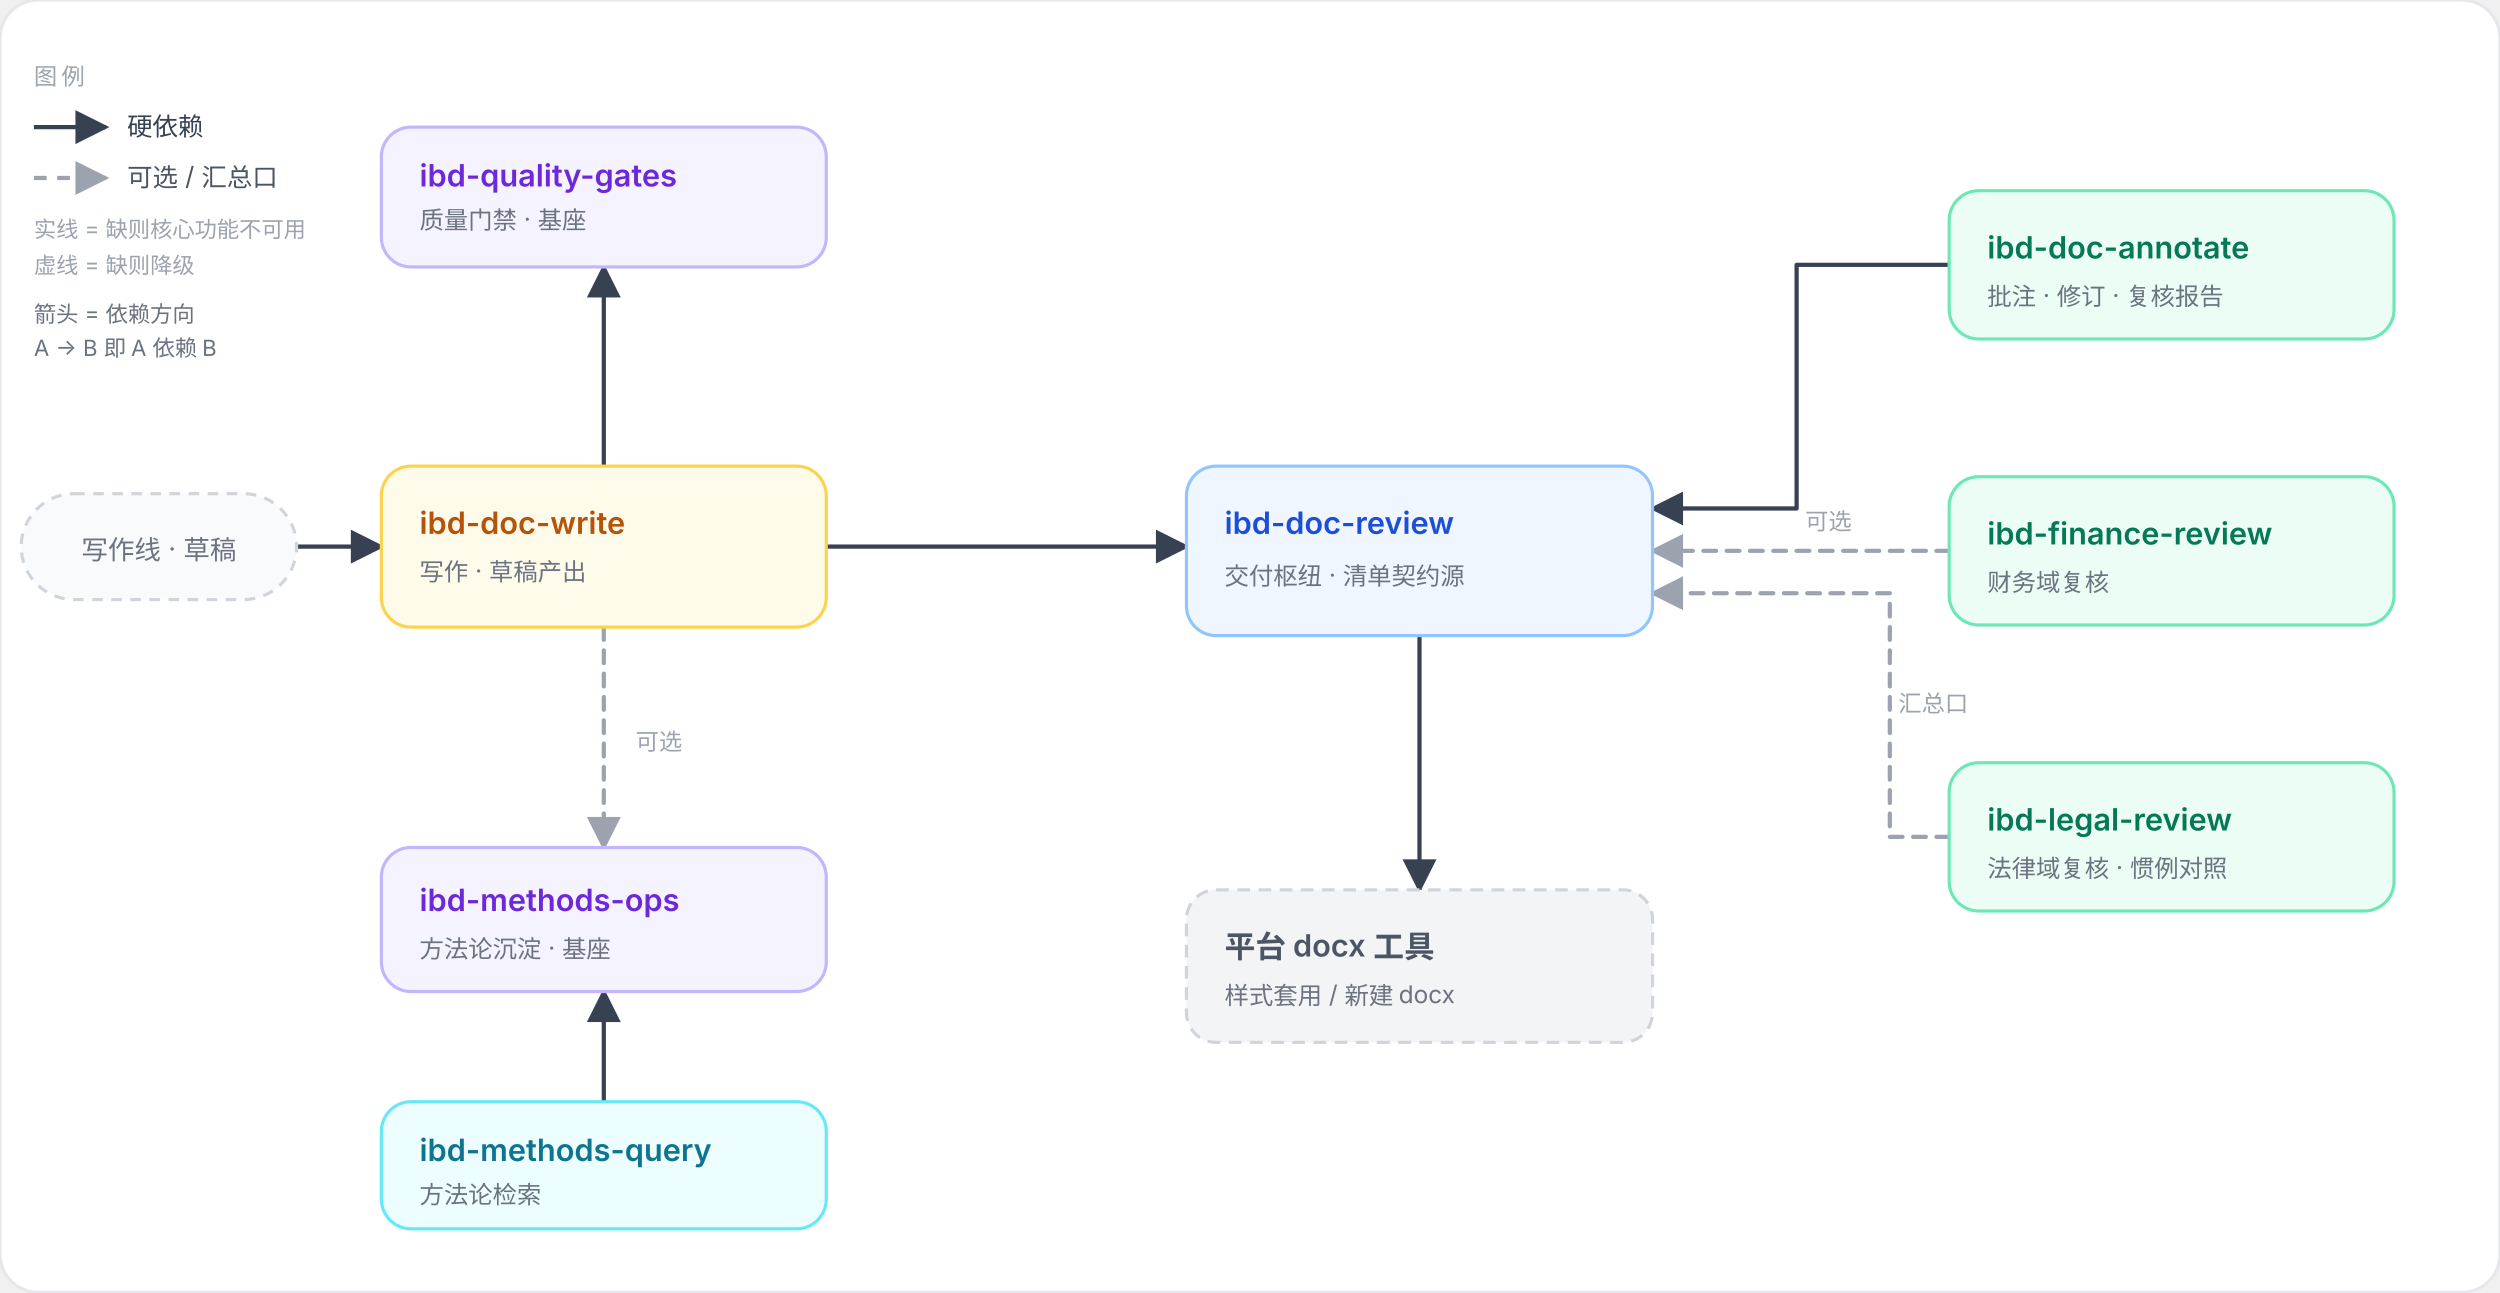
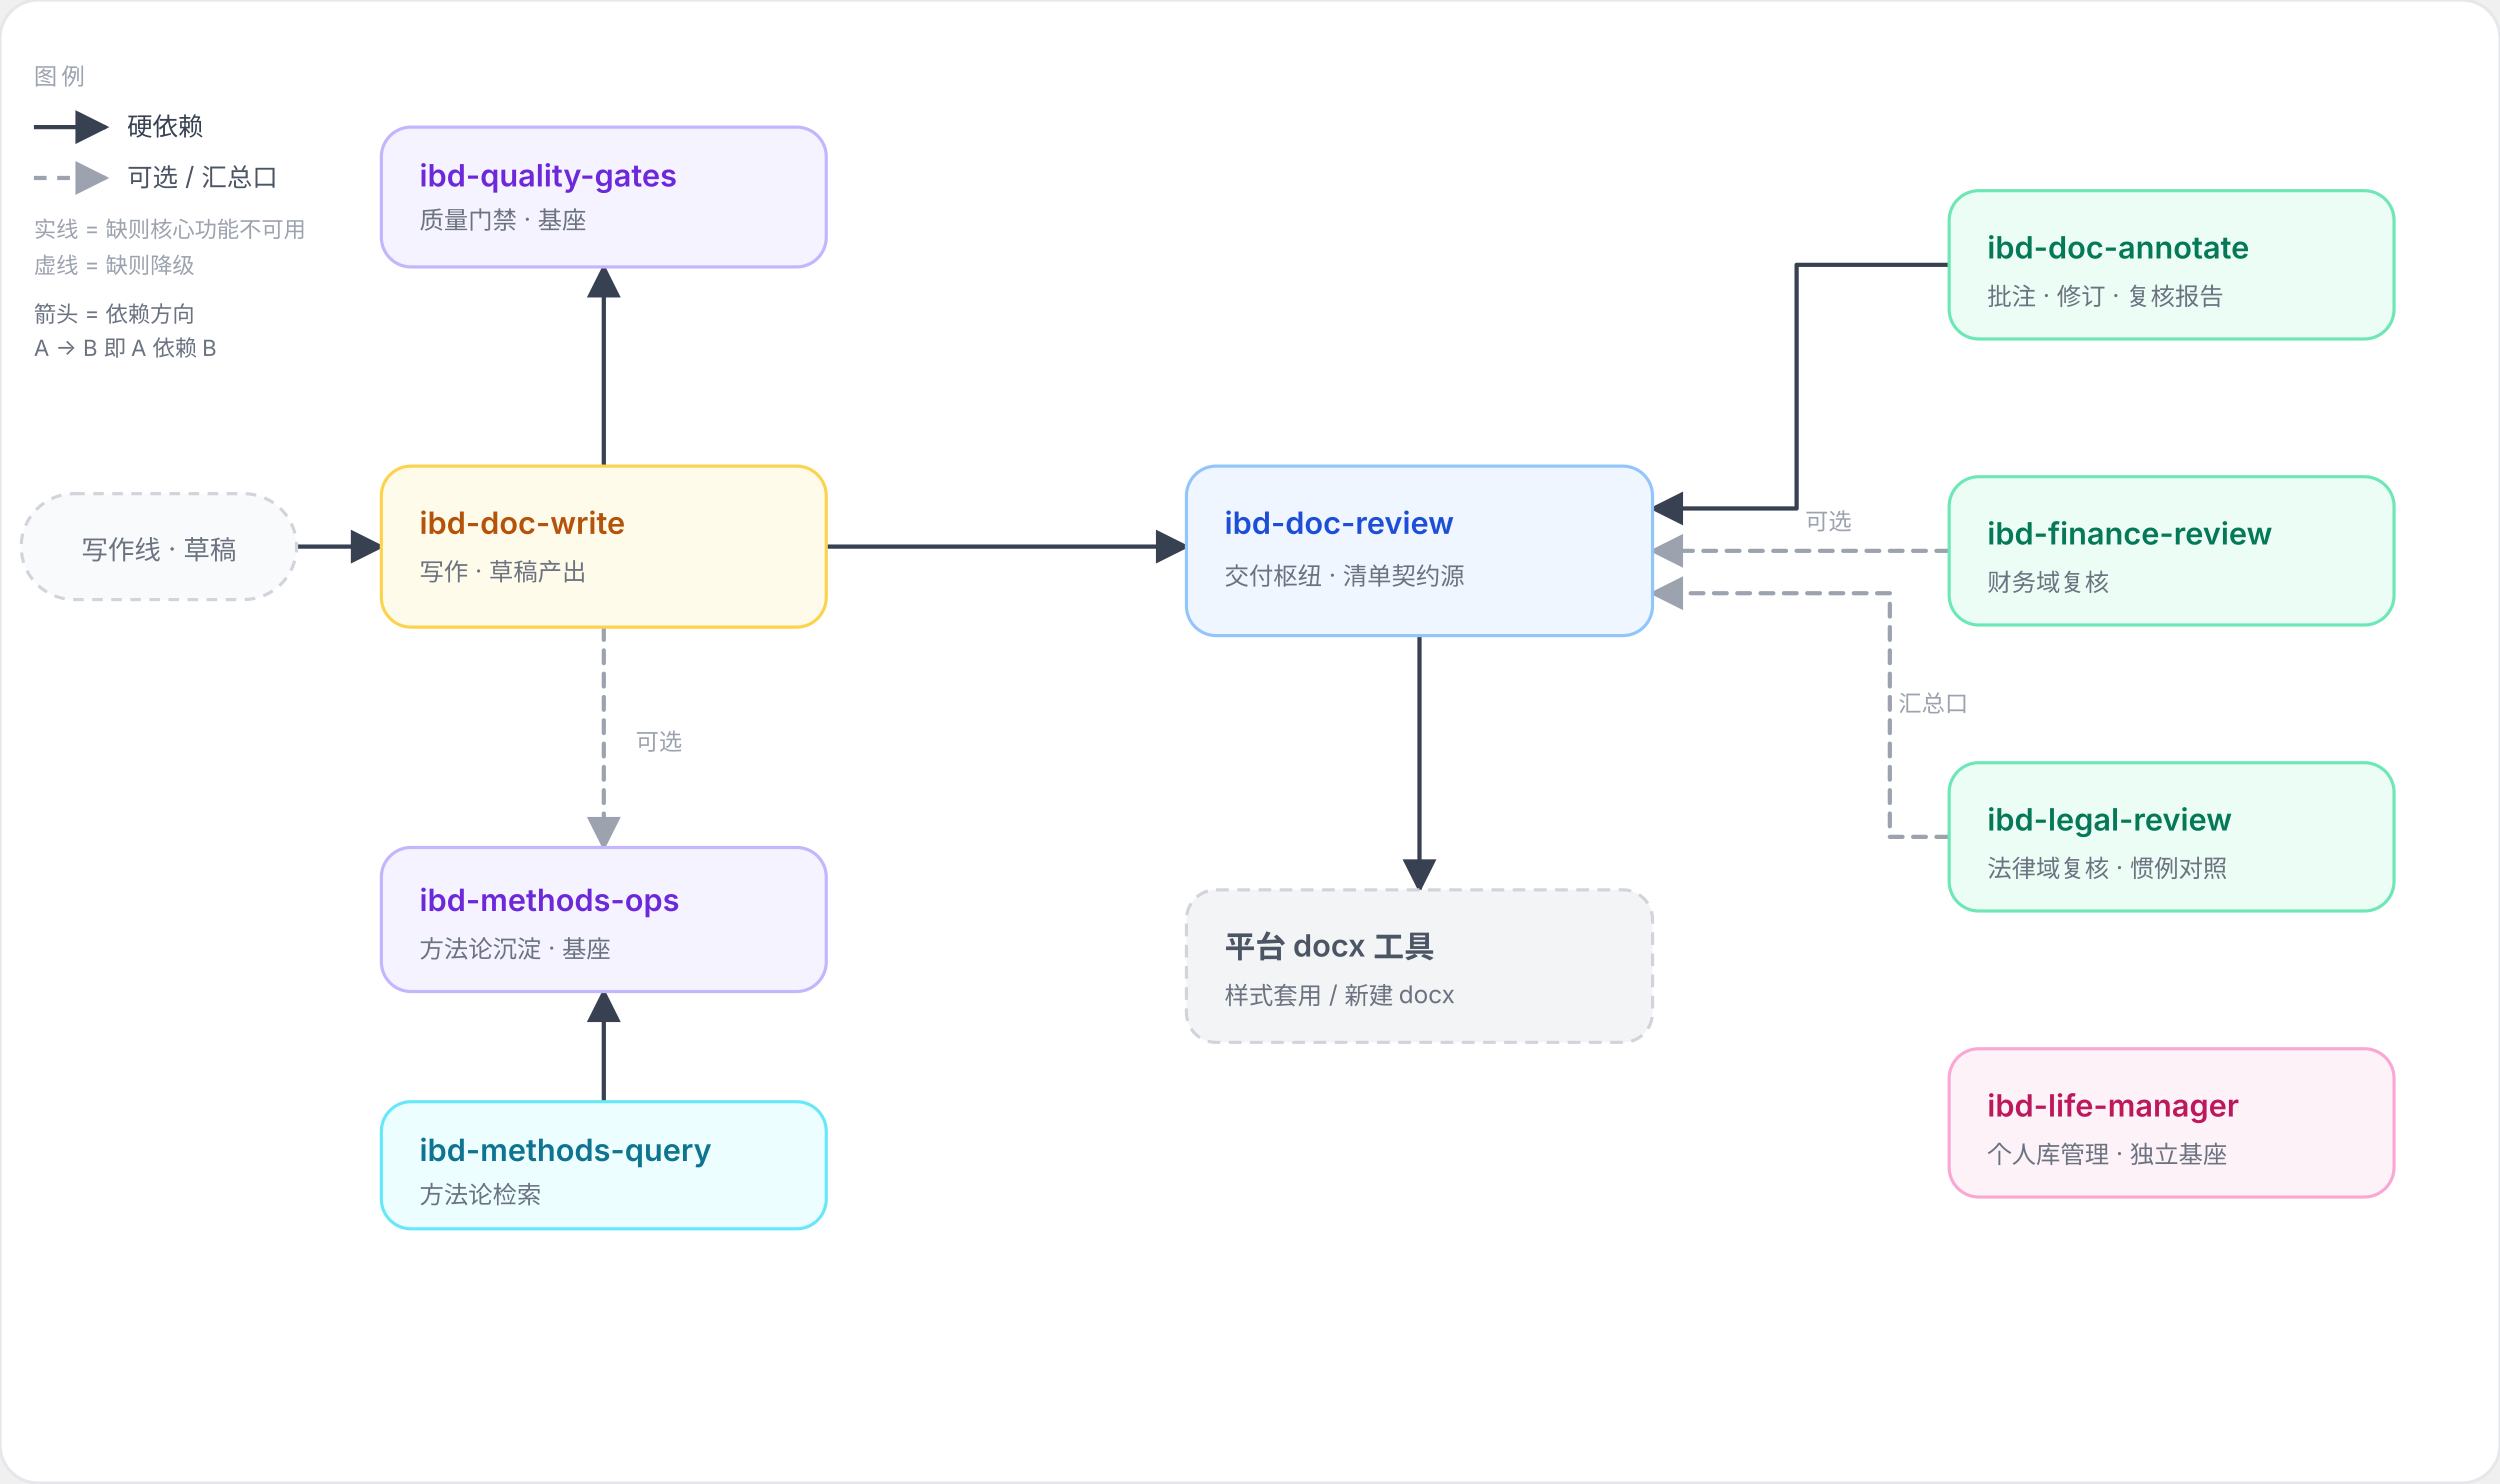
- <svg xmlns="http://www.w3.org/2000/svg" width="1180" height="610" viewBox="0 0 1180 610" role="img" aria-labelledby="dgTitle dgDesc">
+ <svg xmlns="http://www.w3.org/2000/svg" width="1180" height="700" viewBox="0 0 1180 700" role="img" aria-labelledby="dgTitle dgDesc">
  <defs>
    <marker id="ah-r" viewBox="0 0 10 10" refX="9" refY="5" markerWidth="8" markerHeight="8" orient="auto">
      <path d="M 0 0 L 10 5 L 0 10 z" fill="#374151" />
    </marker>
    <marker id="ah-d" viewBox="0 0 10 10" refX="9" refY="5" markerWidth="8" markerHeight="8" orient="auto">
      <path d="M 0 0 L 10 5 L 0 10 z" fill="#9ca3af" />
    </marker>
  </defs>
-   <rect x="0" y="0" width="1180" height="610" rx="18" fill="#ffffff" stroke="#e5e7eb" stroke-width="1.5" />
+   <rect x="0" y="0" width="1180" height="700" rx="18" fill="#ffffff" stroke="#e5e7eb" stroke-width="1.5" />
  <g font-family="'PingFang SC','Microsoft YaHei',-apple-system,BlinkMacSystemFont,'Segoe UI',sans-serif">
    <text x="16" y="40" font-size="11" letter-spacing="2" fill="#9ca3af">图例</text>
    <path d="M 16 60 H 50" fill="none" stroke="#374151" stroke-width="2" marker-end="url(#ah-r)" />
    <text x="60" y="64" font-size="12" fill="#374151">硬依赖</text>
    <path d="M 16 84 H 50" fill="none" stroke="#9ca3af" stroke-width="2" stroke-dasharray="6 5" marker-end="url(#ah-d)" />
    <text x="60" y="88" font-size="12" fill="#4b5563">可选 / 汇总口</text>
    <text x="16" y="112" font-size="10.5" fill="#9ca3af">实线 = 缺则核心功能不可用</text>
    <text x="16" y="129" font-size="10.5" fill="#9ca3af">虚线 = 缺则降级</text>
    <text x="16" y="152" font-size="10.5" fill="#6b7280">箭头 = 依赖方向</text>
    <text x="16" y="168" font-size="10.5" fill="#6b7280">A → B 即 A 依赖 B</text>
  </g>
  <g fill="none" stroke-linecap="round" stroke-linejoin="round">
    <path d="M 140 258 H 180" stroke="#374151" stroke-width="2" marker-end="url(#ah-r)" />
    <path d="M 285 220 V 126" stroke="#374151" stroke-width="2" marker-end="url(#ah-r)" />
    <path d="M 390 258 H 560" stroke="#374151" stroke-width="2" marker-end="url(#ah-r)" />
    <path d="M 285 296 V 400" stroke="#9ca3af" stroke-width="2" stroke-dasharray="6 5" marker-end="url(#ah-d)" />
    <path d="M 285 520 V 468" stroke="#374151" stroke-width="2" marker-end="url(#ah-r)" />
    <path d="M 920 125 H 848 V 240 H 780" stroke="#374151" stroke-width="2" marker-end="url(#ah-r)" />
    <path d="M 920 260 H 780" stroke="#9ca3af" stroke-width="2" stroke-dasharray="6 5" marker-end="url(#ah-d)" />
    <path d="M 920 395 H 892 V 280 H 780" stroke="#9ca3af" stroke-width="2" stroke-dasharray="6 5" marker-end="url(#ah-d)" />
    <path d="M 670 300 V 420" stroke="#374151" stroke-width="2" marker-end="url(#ah-r)" />
  </g>
  <g font-family="'PingFang SC','Microsoft YaHei',-apple-system,BlinkMacSystemFont,'Segoe UI',sans-serif" font-size="11" fill="#9ca3af">
    <text x="300" y="354">可选</text>
    <text x="852" y="250">可选</text>
    <text x="896" y="336">汇总口</text>
  </g>
  <g font-family="'PingFang SC','Microsoft YaHei',-apple-system,BlinkMacSystemFont,'Segoe UI',sans-serif">
    <rect x="10" y="233" width="130" height="50" rx="25" fill="#f9fafb" stroke="#d1d5db" stroke-width="1.5" stroke-dasharray="5 4" />
    <text x="75" y="264" font-size="12.5" fill="#6b7280" text-anchor="middle">写作线 · 草稿</text>
    <rect x="180" y="60" width="210" height="66" rx="14" fill="#f5f3ff" stroke="#c4b5fd" stroke-width="1.5" />
    <text x="198" y="88" font-size="14.5" font-weight="600" fill="#6d28d9">ibd-quality-gates</text>
    <text x="198" y="108" font-size="11.5" fill="#6b7280">质量门禁 · 基座</text>
    <rect x="180" y="220" width="210" height="76" rx="14" fill="#fffbeb" stroke="#fcd34d" stroke-width="1.5" />
    <text x="198" y="252" font-size="14.5" font-weight="600" fill="#b45309">ibd-doc-write</text>
    <text x="198" y="274" font-size="11.5" fill="#6b7280">写作 · 草稿产出</text>
    <rect x="180" y="400" width="210" height="68" rx="14" fill="#f5f3ff" stroke="#c4b5fd" stroke-width="1.5" />
    <text x="198" y="430" font-size="14.5" font-weight="600" fill="#6d28d9">ibd-methods-ops</text>
    <text x="198" y="452" font-size="11.5" fill="#6b7280">方法论沉淀 · 基座</text>
    <rect x="180" y="520" width="210" height="60" rx="14" fill="#ecfeff" stroke="#67e8f9" stroke-width="1.5" />
    <text x="198" y="548" font-size="14.5" font-weight="600" fill="#0e7490">ibd-methods-query</text>
    <text x="198" y="568" font-size="11.5" fill="#6b7280">方法论检索</text>
    <rect x="560" y="220" width="220" height="80" rx="14" fill="#eff6ff" stroke="#93c5fd" stroke-width="1.5" />
    <text x="578" y="252" font-size="14.5" font-weight="600" fill="#1d4ed8">ibd-doc-review</text>
    <text x="578" y="276" font-size="11.5" fill="#6b7280">交付枢纽 · 清单契约源</text>
    <rect x="560" y="420" width="220" height="72" rx="14" fill="#f3f4f6" stroke="#d1d5db" stroke-width="1.5" stroke-dasharray="6 4" />
    <text x="578" y="452" font-size="14.5" font-weight="600" fill="#4b5563">平台 docx 工具</text>
    <text x="578" y="474" font-size="11.5" fill="#6b7280">样式套用 / 新建 docx</text>
    <rect x="920" y="90" width="210" height="70" rx="14" fill="#ecfdf5" stroke="#6ee7b7" stroke-width="1.5" />
    <text x="938" y="122" font-size="14.5" font-weight="600" fill="#047857">ibd-doc-annotate</text>
    <text x="938" y="144" font-size="11.5" fill="#6b7280">批注 · 修订 · 复核报告</text>
    <rect x="920" y="225" width="210" height="70" rx="14" fill="#ecfdf5" stroke="#6ee7b7" stroke-width="1.5" />
    <text x="938" y="257" font-size="14.5" font-weight="600" fill="#047857">ibd-finance-review</text>
    <text x="938" y="279" font-size="11.5" fill="#6b7280">财务域复核</text>
    <rect x="920" y="360" width="210" height="70" rx="14" fill="#ecfdf5" stroke="#6ee7b7" stroke-width="1.5" />
    <text x="938" y="392" font-size="14.5" font-weight="600" fill="#047857">ibd-legal-review</text>
    <text x="938" y="414" font-size="11.5" fill="#6b7280">法律域复核 · 惯例对照</text>
+     <rect x="920" y="495" width="210" height="70" rx="14" fill="#fdf2f8" stroke="#f9a8d4" stroke-width="1.5" />
+     <text x="938" y="527" font-size="14.5" font-weight="600" fill="#be185d">ibd-life-manager</text>
+     <text x="938" y="549" font-size="11.5" fill="#6b7280">个人库管理 · 独立基座</text>
  </g>
</svg>
